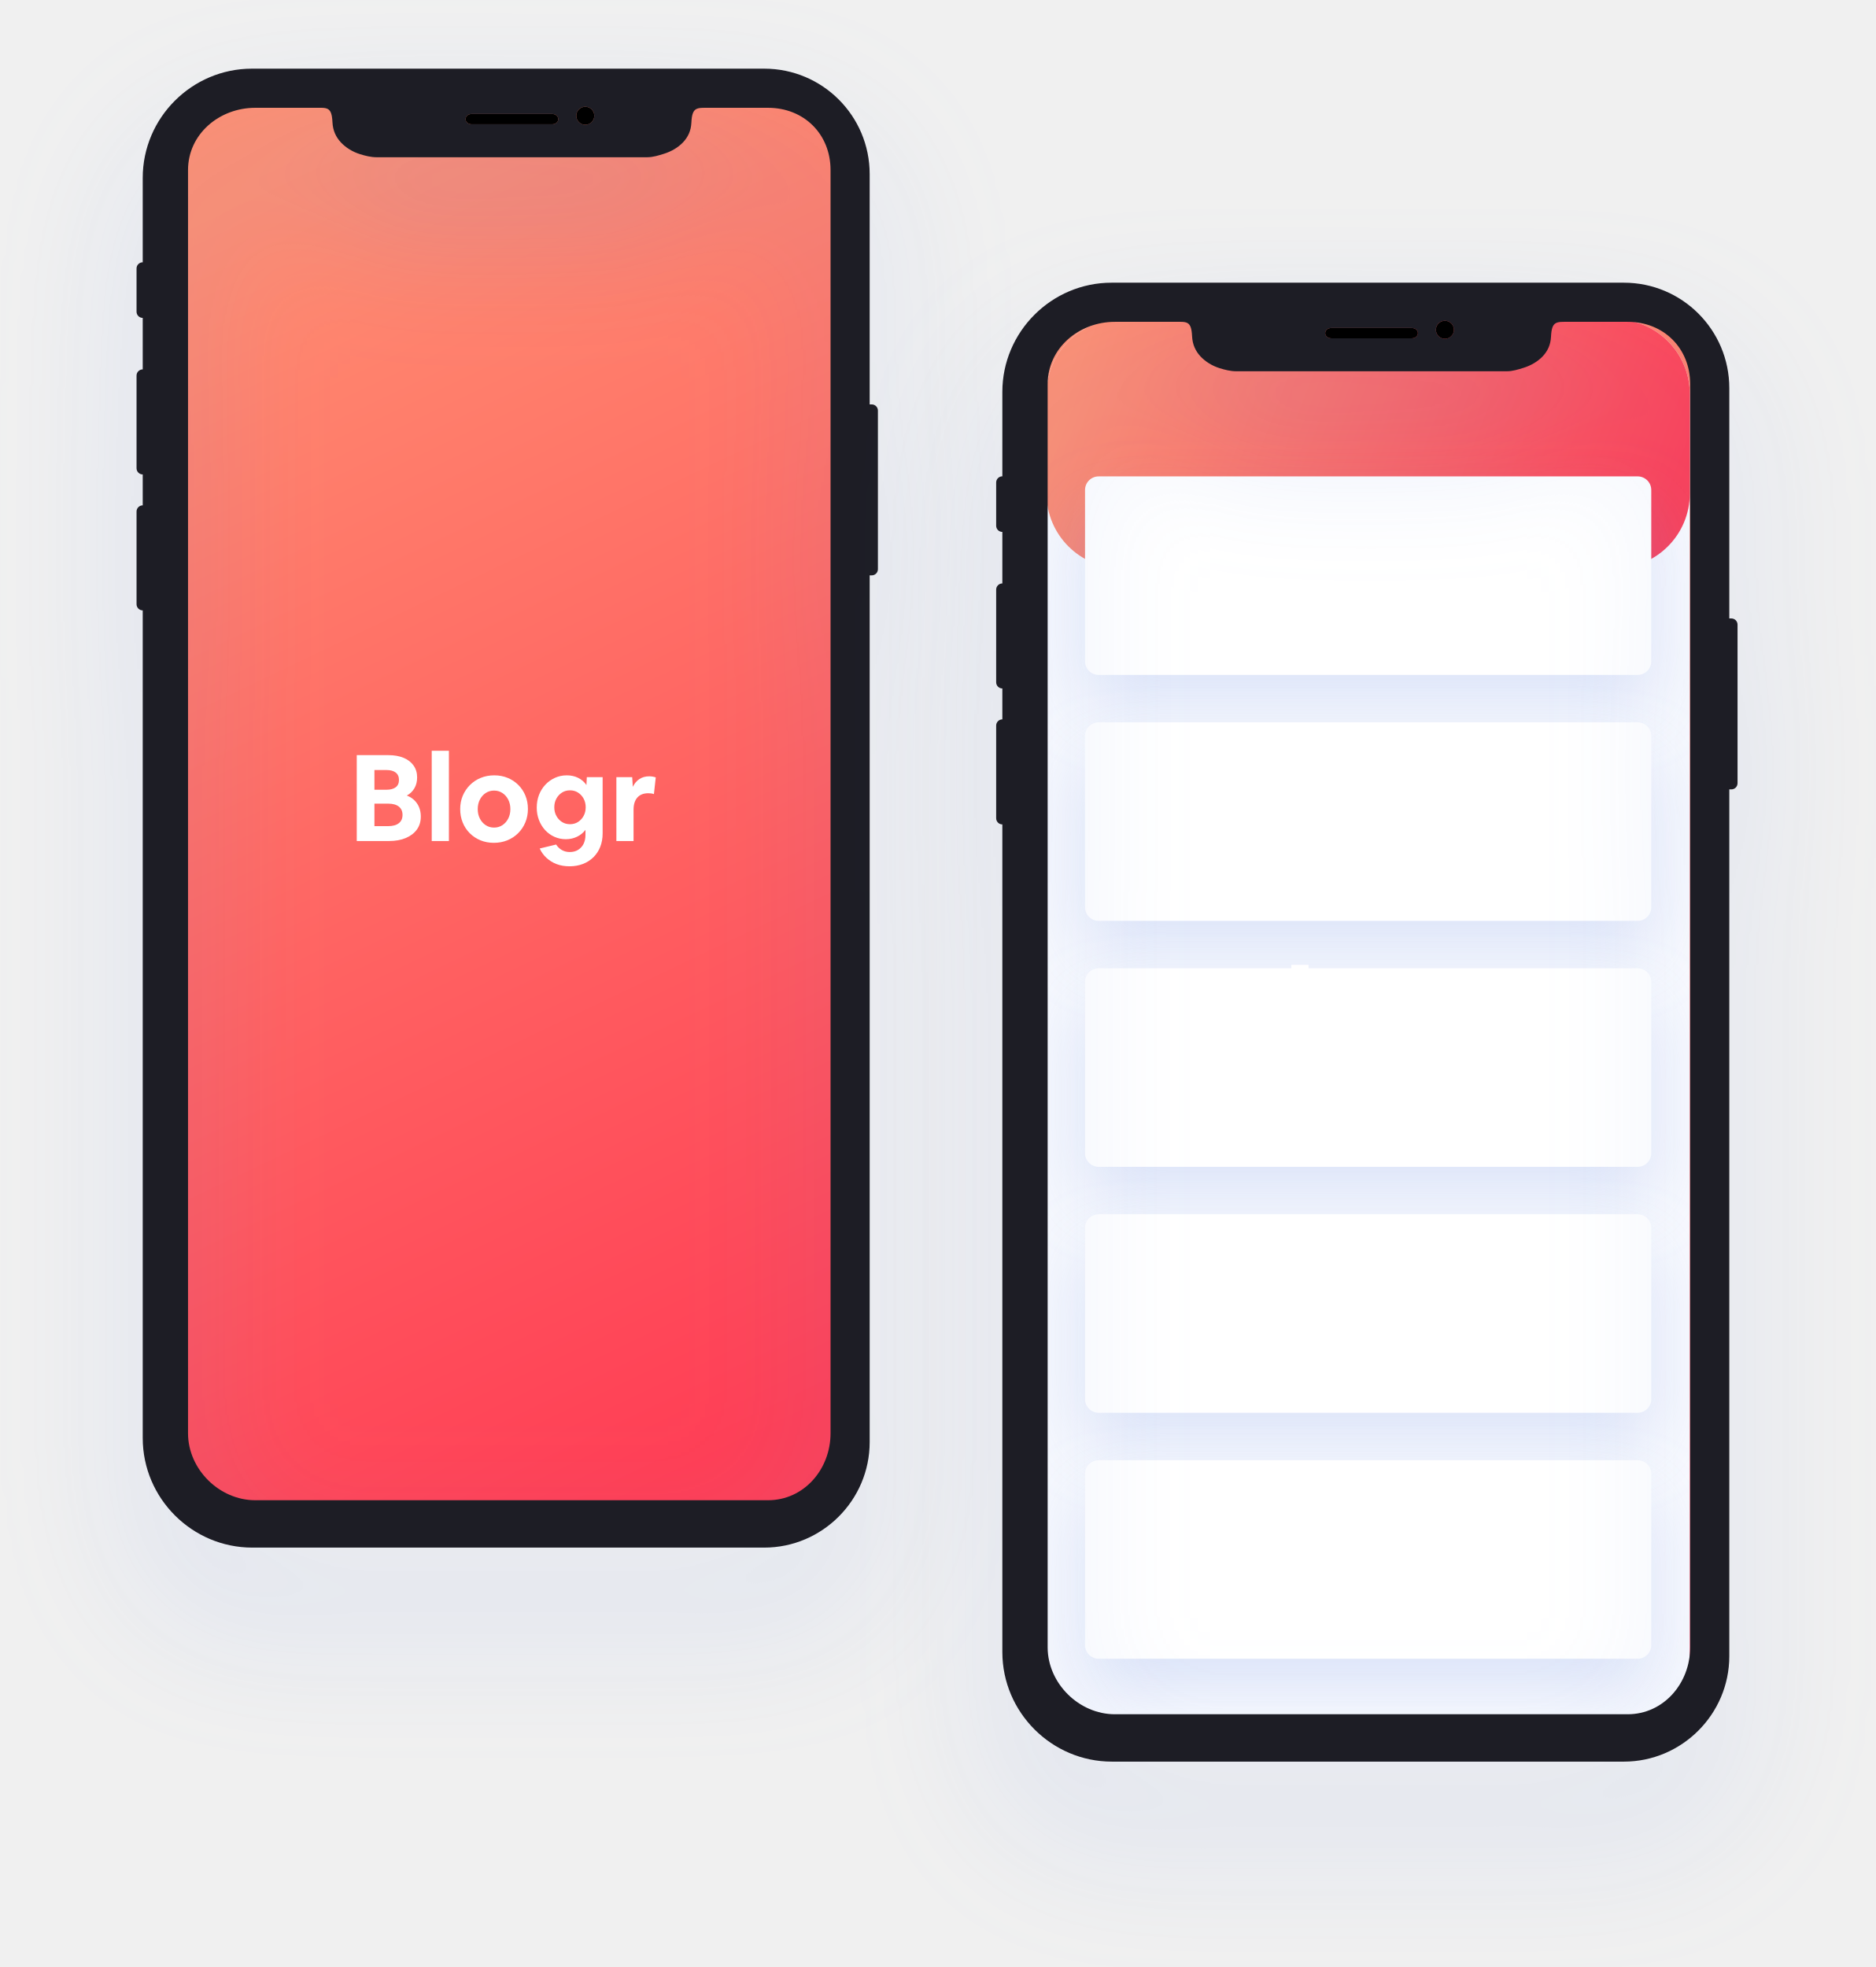
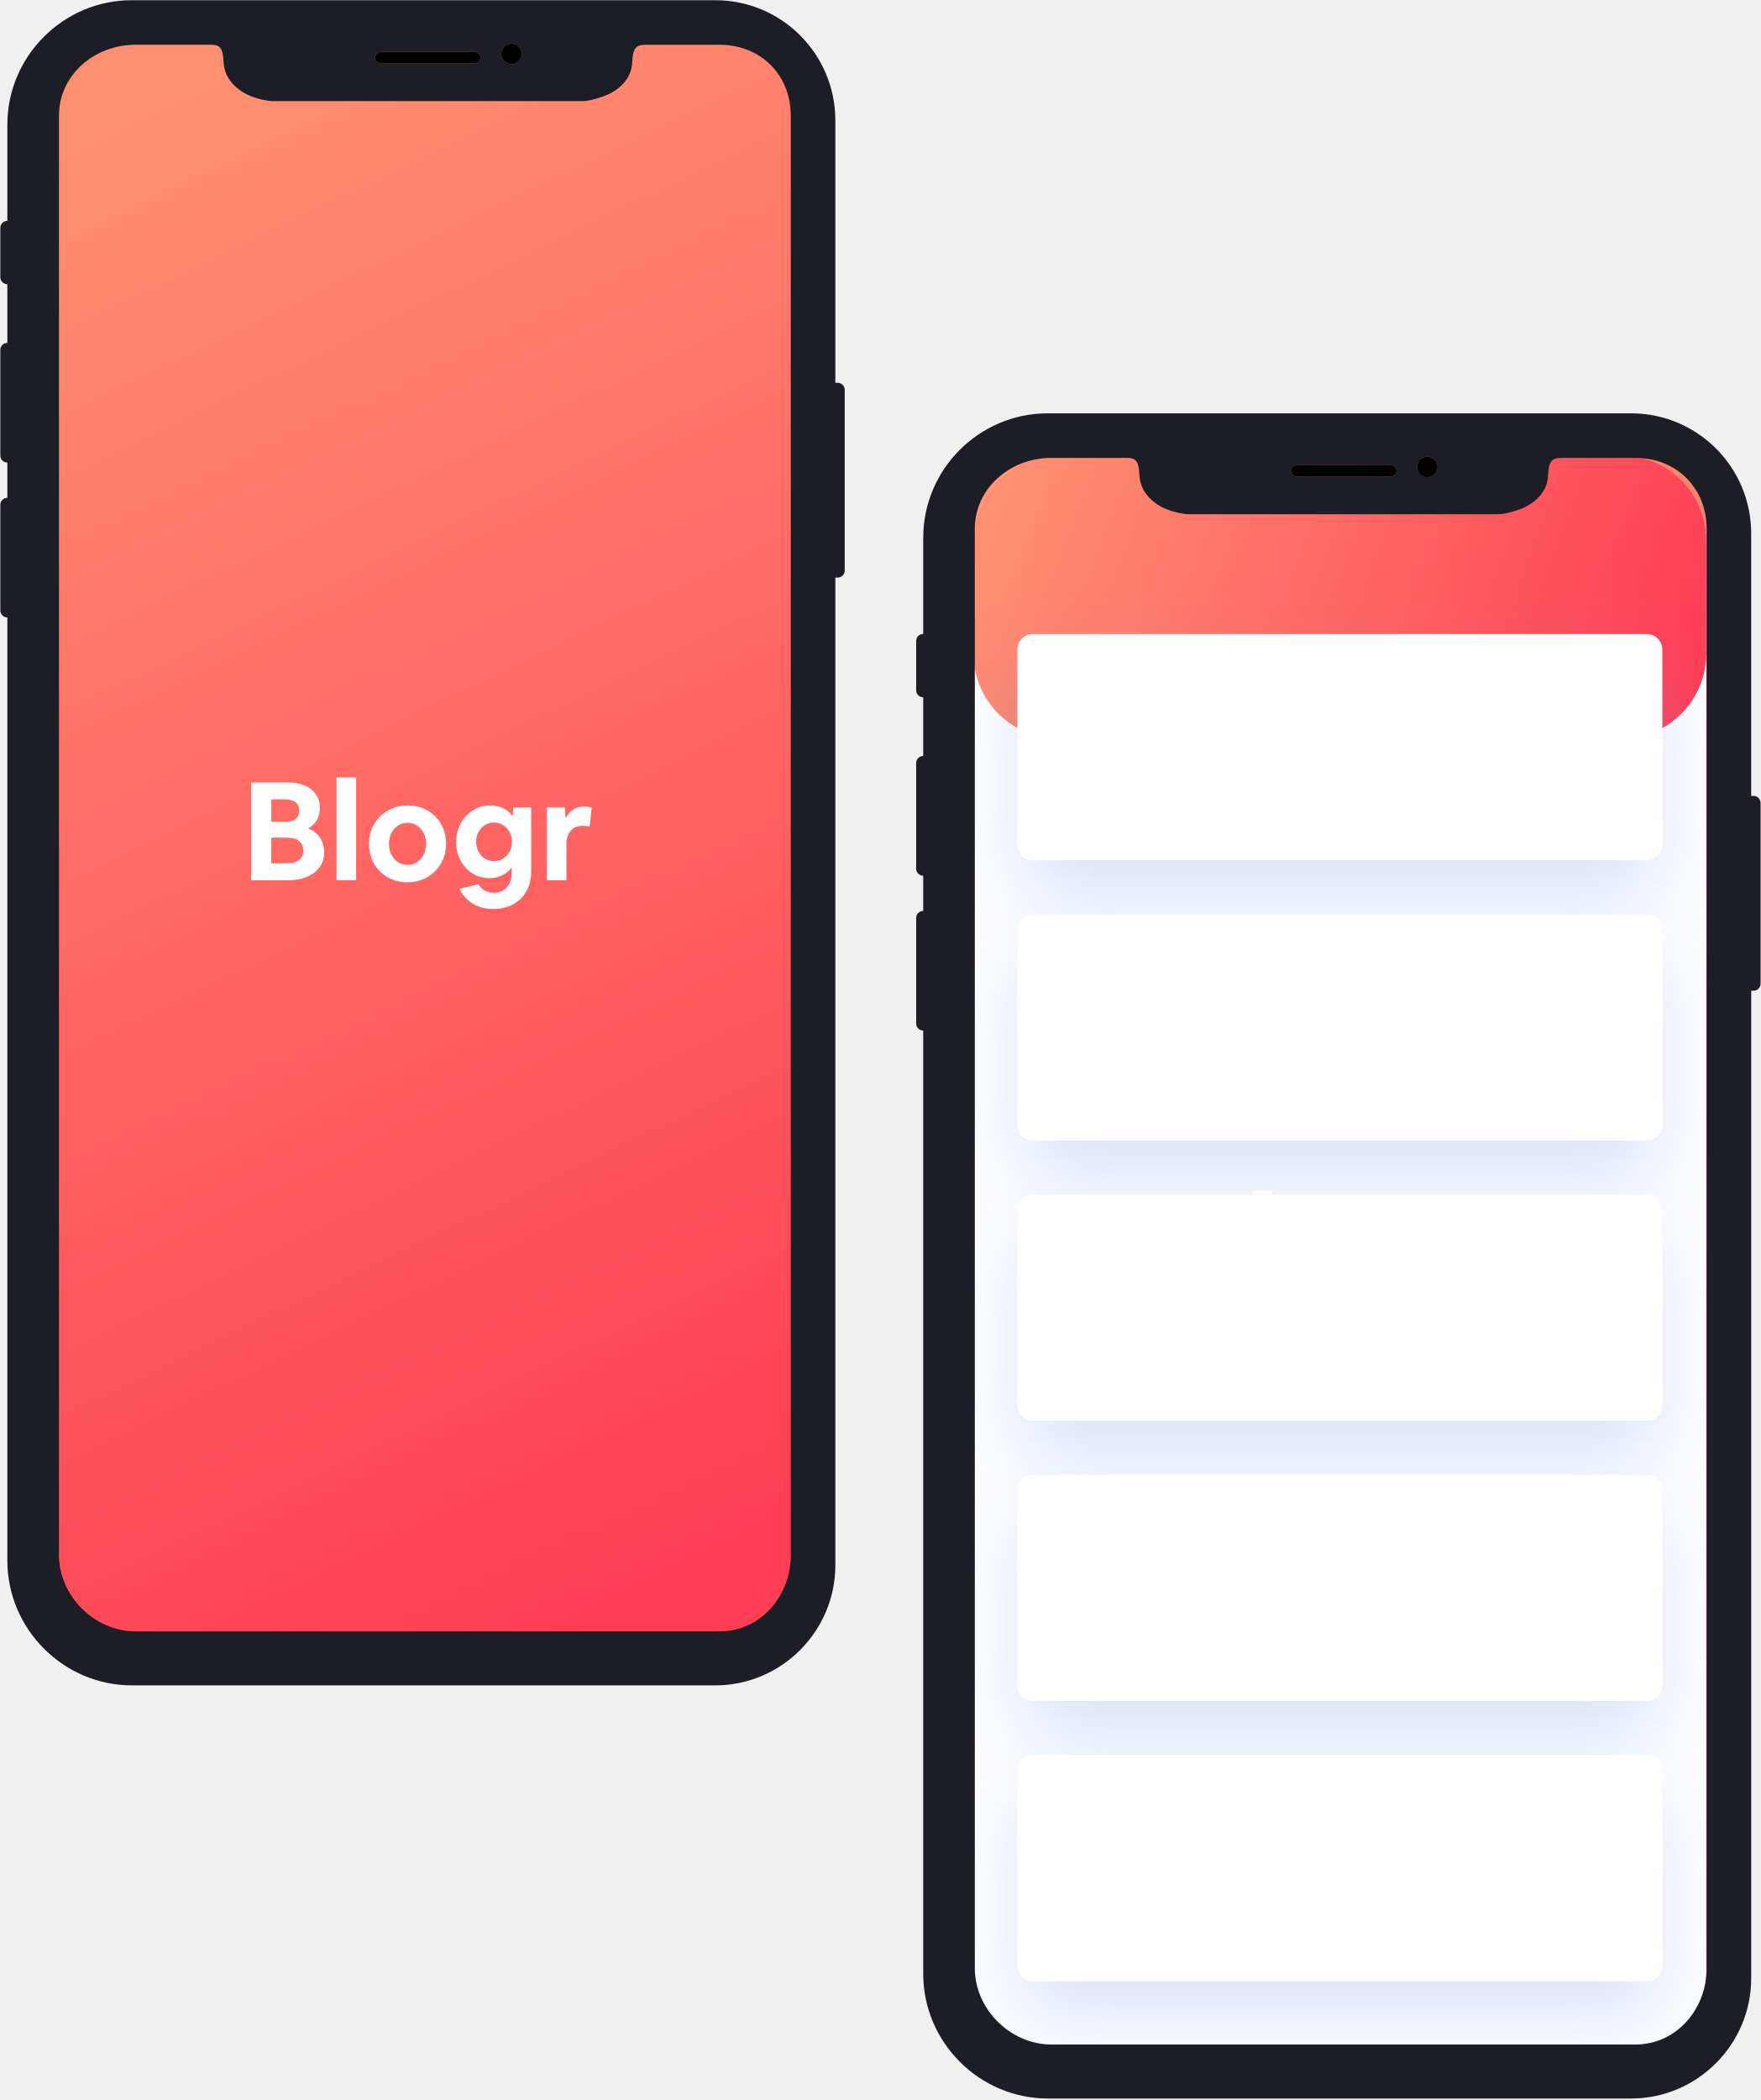
- <svg xmlns="http://www.w3.org/2000/svg" xmlns:xlink="http://www.w3.org/1999/xlink" width="552" height="579">
+ <svg xmlns="http://www.w3.org/2000/svg" xmlns:xlink="http://www.w3.org/1999/xlink" version="1.1" viewBox="0 0 455 542.5">
  <defs>
-     <filter x="-32.1%" y="-11.5%" width="164.2%" height="132.2%" filterUnits="objectBoundingBox" id="b">
+     <filter id="af" x="-.22" y="-.11" width="1.44" height="1.266">
      <feOffset dy="20" in="SourceAlpha" result="shadowOffsetOuter1" />
-       <feGaussianBlur stdDeviation="20" in="shadowOffsetOuter1" result="shadowBlurOuter1" />
-       <feColorMatrix values="0 0 0 0 0.422 0 0 0 0 0.554 0 0 0 0 0.894 0 0 0 0.243 0" in="shadowBlurOuter1" />
+       <feGaussianBlur in="shadowOffsetOuter1" result="shadowBlurOuter1" stdDeviation="20" />
+       <feColorMatrix in="shadowBlurOuter1" values="0 0 0 0 0.422 0 0 0 0 0.554 0 0 0 0 0.894 0 0 0 0.243 0" />
    </filter>
-     <filter x="-21%" y="-42.8%" width="142%" height="219.8%" filterUnits="objectBoundingBox" id="e">
+     <filter id="ad" x="-.144" y="-.411" width="1.288" height="1.992">
      <feOffset dy="10" in="SourceAlpha" result="shadowOffsetOuter1" />
-       <feGaussianBlur stdDeviation="10" in="shadowOffsetOuter1" result="shadowBlurOuter1" />
-       <feColorMatrix values="0 0 0 0 0.422 0 0 0 0 0.554 0 0 0 0 0.894 0 0 0 0.243 0" in="shadowBlurOuter1" />
+       <feGaussianBlur in="shadowOffsetOuter1" result="shadowBlurOuter1" stdDeviation="10" />
+       <feColorMatrix in="shadowBlurOuter1" values="0 0 0 0 0.422 0 0 0 0 0.554 0 0 0 0 0.894 0 0 0 0.243 0" />
    </filter>
-     <filter x="-21%" y="-42.8%" width="142%" height="219.8%" filterUnits="objectBoundingBox" id="g">
+     <filter id="ac" x="-.144" y="-.411" width="1.288" height="1.992">
      <feOffset dy="10" in="SourceAlpha" result="shadowOffsetOuter1" />
-       <feGaussianBlur stdDeviation="10" in="shadowOffsetOuter1" result="shadowBlurOuter1" />
-       <feColorMatrix values="0 0 0 0 0.422 0 0 0 0 0.554 0 0 0 0 0.894 0 0 0 0.243 0" in="shadowBlurOuter1" />
+       <feGaussianBlur in="shadowOffsetOuter1" result="shadowBlurOuter1" stdDeviation="10" />
+       <feColorMatrix in="shadowBlurOuter1" values="0 0 0 0 0.422 0 0 0 0 0.554 0 0 0 0 0.894 0 0 0 0.243 0" />
    </filter>
-     <filter x="-21%" y="-42.8%" width="142%" height="219.8%" filterUnits="objectBoundingBox" id="i">
+     <filter id="ab" x="-.144" y="-.411" width="1.288" height="1.992">
      <feOffset dy="10" in="SourceAlpha" result="shadowOffsetOuter1" />
-       <feGaussianBlur stdDeviation="10" in="shadowOffsetOuter1" result="shadowBlurOuter1" />
-       <feColorMatrix values="0 0 0 0 0.422 0 0 0 0 0.554 0 0 0 0 0.894 0 0 0 0.243 0" in="shadowBlurOuter1" />
+       <feGaussianBlur in="shadowOffsetOuter1" result="shadowBlurOuter1" stdDeviation="10" />
+       <feColorMatrix in="shadowBlurOuter1" values="0 0 0 0 0.422 0 0 0 0 0.554 0 0 0 0 0.894 0 0 0 0.243 0" />
    </filter>
-     <filter x="-21%" y="-42.8%" width="142%" height="219.8%" filterUnits="objectBoundingBox" id="k">
+     <filter id="aa" x="-.144" y="-.411" width="1.288" height="1.992">
      <feOffset dy="10" in="SourceAlpha" result="shadowOffsetOuter1" />
-       <feGaussianBlur stdDeviation="10" in="shadowOffsetOuter1" result="shadowBlurOuter1" />
-       <feColorMatrix values="0 0 0 0 0.422 0 0 0 0 0.554 0 0 0 0 0.894 0 0 0 0.243 0" in="shadowBlurOuter1" />
+       <feGaussianBlur in="shadowOffsetOuter1" result="shadowBlurOuter1" stdDeviation="10" />
+       <feColorMatrix in="shadowBlurOuter1" values="0 0 0 0 0.422 0 0 0 0 0.554 0 0 0 0 0.894 0 0 0 0.243 0" />
    </filter>
-     <filter x="-21%" y="-42.8%" width="142%" height="219.8%" filterUnits="objectBoundingBox" id="m">
+     <filter id="z" x="-.144" y="-.411" width="1.288" height="1.992">
      <feOffset dy="10" in="SourceAlpha" result="shadowOffsetOuter1" />
-       <feGaussianBlur stdDeviation="10" in="shadowOffsetOuter1" result="shadowBlurOuter1" />
-       <feColorMatrix values="0 0 0 0 0.422 0 0 0 0 0.554 0 0 0 0 0.894 0 0 0 0.243 0" in="shadowBlurOuter1" />
+       <feGaussianBlur in="shadowOffsetOuter1" result="shadowBlurOuter1" stdDeviation="10" />
+       <feColorMatrix in="shadowBlurOuter1" values="0 0 0 0 0.422 0 0 0 0 0.554 0 0 0 0 0.894 0 0 0 0.243 0" />
    </filter>
-     <filter x="-32.1%" y="-11.5%" width="164.2%" height="132.2%" filterUnits="objectBoundingBox" id="o">
+     <filter id="y" x="-.22" y="-.11" width="1.44" height="1.266">
      <feOffset dy="20" in="SourceAlpha" result="shadowOffsetOuter1" />
-       <feGaussianBlur stdDeviation="20" in="shadowOffsetOuter1" result="shadowBlurOuter1" />
-       <feColorMatrix values="0 0 0 0 0.422 0 0 0 0 0.554 0 0 0 0 0.894 0 0 0 0.243 0" in="shadowBlurOuter1" />
+       <feGaussianBlur in="shadowOffsetOuter1" result="shadowBlurOuter1" stdDeviation="20" />
+       <feColorMatrix in="shadowBlurOuter1" values="0 0 0 0 0.422 0 0 0 0 0.554 0 0 0 0 0.894 0 0 0 0.243 0" />
    </filter>
-     <rect id="f" x="0" y="0" width="166.649" height="58.441" rx="4" />
-     <rect id="h" x="0" y="72.397" width="166.649" height="58.441" rx="4" />
-     <rect id="j" x="0" y="144.794" width="166.649" height="58.441" rx="4" />
-     <rect id="l" x="0" y="217.192" width="166.649" height="58.441" rx="4" />
-     <rect id="n" x="0" y="289.589" width="166.649" height="58.441" rx="4" />
-     <linearGradient x1="38.371%" y1="0%" x2="61.629%" y2="100%" id="a">
-       <stop stop-color="#FF8F71" offset="0%" />
-       <stop stop-color="#FF3E55" offset="100%" />
+     <rect id="w" width="166.65" height="58.441" rx="4" />
+     <rect id="v" y="72.397" width="166.65" height="58.441" rx="4" />
+     <rect id="u" y="144.79" width="166.65" height="58.441" rx="4" />
+     <rect id="t" y="217.19" width="166.65" height="58.441" rx="4" />
+     <rect id="r" y="289.59" width="166.65" height="58.441" rx="4" />
+     <linearGradient id="ag" x1=".384" x2=".616" y2="1">
+       <stop stop-color="#FF8F71" offset="0" />
+       <stop stop-color="#FF3E55" offset="1" />
    </linearGradient>
-     <linearGradient x1="0%" y1="42.512%" x2="100%" y2="57.488%" id="d">
-       <stop stop-color="#FF8F71" offset="0%" />
-       <stop stop-color="#FF3E55" offset="100%" />
+     <linearGradient id="ae" x1="9.331" x2="127.11" y1="67.754" y2="85.393" gradientTransform="scale(1.6075 .62208)" gradientUnits="userSpaceOnUse">
+       <stop stop-color="#FF8F71" offset="0" />
+       <stop stop-color="#FF3E55" offset="1" />
    </linearGradient>
-     <path d="M204.442 401.894c0 10.587-7.815 19.708-18.398 19.708H35.126c-10.584 0-19.786-9.121-19.786-19.708V30.059c0-10.587 9.202-18.327 19.786-18.327h17.447c3.689 0 5.051-.422 5.275 4.255.116 2.43 1.007 4.318 2.435 5.881 1.426 1.534 3.39 2.794 5.646 3.501 1.531.48 3.236.914 4.861.914h79.751c1.626 0 3.33-.534 4.861-1.013 2.258-.707 4.22-1.887 5.647-3.392 1.428-1.535 2.319-3.344 2.434-5.773.223-4.676 1.587-4.373 5.276-4.373h17.285c10.583 0 18.398 7.74 18.398 18.327v371.835zM98.847 13.55h23.637c1.004 0 1.819.622 1.819 1.515 0 .893-.815 1.516-1.819 1.516H98.847c-1.005 0-1.818-.623-1.818-1.516s.813-1.515 1.818-1.515zm36.063.522a2.653 2.653 0 11-5.306 0 2.653 2.653 0 015.306 0zm81.048 84.968V31.254c0-17.144-13.893-31.042-31.032-31.042H34.148c-17.677 0-32.142 14.47-32.142 32.155v24.839a1.819 1.819 0 00-1.819 1.818v12.733a1.82 1.82 0 001.819 1.82v15.157a1.82 1.82 0 00-1.819 1.82v27.284a1.82 1.82 0 001.819 1.818v9.095a1.82 1.82 0 00-1.819 1.818v27.285a1.82 1.82 0 001.819 1.82V403.29c0 17.74 14.509 32.257 32.243 32.257h150.677c17.067 0 31.032-13.97 31.032-31.043v-255.14h.605a1.819 1.819 0 001.82-1.819v-46.685c0-1.005-.814-1.82-1.82-1.82h-.605z" id="c" />
-     <path d="M204.442 401.894c0 10.587-7.815 19.708-18.398 19.708H35.126c-10.584 0-19.786-9.121-19.786-19.708V30.059c0-10.587 9.202-18.327 19.786-18.327h17.447c3.689 0 5.051-.422 5.275 4.255.116 2.43 1.007 4.318 2.435 5.881 1.426 1.534 3.39 2.794 5.646 3.501 1.531.48 3.236.914 4.861.914h79.751c1.626 0 3.33-.534 4.861-1.013 2.258-.707 4.22-1.887 5.647-3.392 1.428-1.535 2.319-3.344 2.434-5.773.223-4.676 1.587-4.373 5.276-4.373h17.285c10.583 0 18.398 7.74 18.398 18.327v371.835zM98.847 13.55h23.637c1.004 0 1.819.622 1.819 1.515 0 .893-.815 1.516-1.819 1.516H98.847c-1.005 0-1.818-.623-1.818-1.516s.813-1.515 1.818-1.515zm36.063.522a2.653 2.653 0 11-5.306 0 2.653 2.653 0 015.306 0zm81.048 84.968V31.254c0-17.144-13.893-31.042-31.032-31.042H34.148c-17.677 0-32.142 14.47-32.142 32.155v24.839a1.819 1.819 0 00-1.819 1.818v12.733a1.82 1.82 0 001.819 1.82v15.157a1.82 1.82 0 00-1.819 1.82v27.284a1.82 1.82 0 001.819 1.818v9.095a1.82 1.82 0 00-1.819 1.818v27.285a1.82 1.82 0 001.819 1.82V403.29c0 17.74 14.509 32.257 32.243 32.257h150.677c17.067 0 31.032-13.97 31.032-31.043v-255.14h.605a1.819 1.819 0 001.82-1.819v-46.685c0-1.005-.814-1.82-1.82-1.82h-.605z" id="p" />
+     <path id="x" d="m204.44 401.89c0 10.587-7.815 19.708-18.398 19.708h-150.92c-10.584 0-19.786-9.121-19.786-19.708v-371.84c0-10.587 9.202-18.327 19.786-18.327h17.447c3.689 0 5.051-0.422 5.275 4.255 0.116 2.43 1.007 4.318 2.435 5.881 1.426 1.534 3.39 2.794 5.646 3.501 1.531 0.48 3.236 0.914 4.861 0.914h79.751c1.626 0 3.33-0.534 4.861-1.013 2.258-0.707 4.22-1.887 5.647-3.392 1.428-1.535 2.319-3.344 2.434-5.773 0.223-4.676 1.587-4.373 5.276-4.373h17.285c10.583 0 18.398 7.74 18.398 18.327zm-105.6-388.34h23.637c1.004 0 1.819 0.622 1.819 1.515s-0.815 1.516-1.819 1.516h-23.637c-1.005 0-1.818-0.623-1.818-1.516s0.813-1.515 1.818-1.515zm36.063 0.522a2.653 2.653 0 1 1-5.306 0 2.653 2.653 0 0 1 5.306 0zm81.048 84.968v-67.786c0-17.144-13.893-31.042-31.032-31.042h-150.78c-17.677 0-32.142 14.47-32.142 32.155v24.839a1.819 1.819 0 0 0-1.819 1.818v12.733a1.82 1.82 0 0 0 1.819 1.82v15.157a1.82 1.82 0 0 0-1.819 1.82v27.284a1.82 1.82 0 0 0 1.819 1.818v9.095a1.82 1.82 0 0 0-1.819 1.818v27.285a1.82 1.82 0 0 0 1.819 1.82v243.62c0 17.74 14.509 32.257 32.243 32.257h150.68c17.067 0 31.032-13.97 31.032-31.043v-255.14h0.605a1.819 1.819 0 0 0 1.82-1.819v-46.685c0-1.005-0.814-1.82-1.82-1.82z" />
+     <path id="q" d="m204.44 401.89c0 10.587-7.815 19.708-18.398 19.708h-150.92c-10.584 0-19.786-9.121-19.786-19.708v-371.84c0-10.587 9.202-18.327 19.786-18.327h17.447c3.689 0 5.051-0.422 5.275 4.255 0.116 2.43 1.007 4.318 2.435 5.881 1.426 1.534 3.39 2.794 5.646 3.501 1.531 0.48 3.236 0.914 4.861 0.914h79.751c1.626 0 3.33-0.534 4.861-1.013 2.258-0.707 4.22-1.887 5.647-3.392 1.428-1.535 2.319-3.344 2.434-5.773 0.223-4.676 1.587-4.373 5.276-4.373h17.285c10.583 0 18.398 7.74 18.398 18.327zm-105.6-388.34h23.637c1.004 0 1.819 0.622 1.819 1.515s-0.815 1.516-1.819 1.516h-23.637c-1.005 0-1.818-0.623-1.818-1.516s0.813-1.515 1.818-1.515zm36.063 0.522a2.653 2.653 0 1 1-5.306 0 2.653 2.653 0 0 1 5.306 0zm81.048 84.968v-67.786c0-17.144-13.893-31.042-31.032-31.042h-150.78c-17.677 0-32.142 14.47-32.142 32.155v24.839a1.819 1.819 0 0 0-1.819 1.818v12.733a1.82 1.82 0 0 0 1.819 1.82v15.157a1.82 1.82 0 0 0-1.819 1.82v27.284a1.82 1.82 0 0 0 1.819 1.818v9.095a1.82 1.82 0 0 0-1.819 1.818v27.285a1.82 1.82 0 0 0 1.819 1.82v243.62c0 17.74 14.509 32.257 32.243 32.257h150.68c17.067 0 31.032-13.97 31.032-31.043v-255.14h0.605a1.819 1.819 0 0 0 1.82-1.819v-46.685c0-1.005-0.814-1.82-1.82-1.82z" />
+     <linearGradient id="s" x1="124.24" x2="192.56" y1="3.472" y2="297.23" gradientTransform="scale(.69446 1.44)" gradientUnits="userSpaceOnUse" xlink:href="#ag" />
  </defs>
-   <g fill="none" fill-rule="evenodd">
-     <g transform="translate(40 20)">
-       <rect fill="url(#a)" x="8" y="5" width="204" height="423" rx="22" />
-       <path d="M65 227.56v-25.278h9.316c1.734 0 3.232.267 4.496.8 1.264.535 2.239 1.294 2.925 2.28.686.984 1.03 2.141 1.03 3.47 0 1.21-.266 2.273-.795 3.187a5.63 5.63 0 01-2.24 2.154c1.3.498 2.312 1.287 3.034 2.367s1.083 2.356 1.083 3.828c0 1.471-.385 2.74-1.155 3.809-.77 1.068-1.854 1.899-3.25 2.492s-3.045.89-4.947.89H65zm5.2-20.9v5.804h3.539c1.18 0 2.088-.243 2.726-.73.638-.487.957-1.205.957-2.154 0-.95-.32-1.673-.957-2.172-.638-.498-1.547-.747-2.726-.747h-3.54zm0 16.52h4.044c1.348 0 2.39-.285 3.124-.854.734-.57 1.101-1.389 1.101-2.457 0-1.068-.367-1.887-1.101-2.456-.735-.57-1.776-.855-3.124-.855H70.2v6.622zm16.863 4.38V201h5.056v26.56h-5.056zm18.272.533c-1.42 0-2.732-.249-3.936-.747a9.577 9.577 0 01-3.142-2.083 9.438 9.438 0 01-2.076-3.151c-.494-1.21-.74-2.528-.74-3.952s.252-2.735.758-3.934a9.78 9.78 0 012.112-3.15 9.594 9.594 0 013.178-2.101c1.216-.499 2.546-.748 3.99-.748 1.42 0 2.733.25 3.936.748a9.577 9.577 0 013.142 2.083 9.482 9.482 0 012.076 3.133c.494 1.198.74 2.51.74 3.934 0 1.424-.252 2.741-.758 3.951a9.73 9.73 0 01-2.112 3.169 9.594 9.594 0 01-3.178 2.1c-1.216.499-2.546.748-3.99.748zm.072-4.486c.915 0 1.733-.237 2.456-.712.722-.474 1.293-1.121 1.715-1.94.421-.819.632-1.75.632-2.795 0-1.044-.211-1.976-.632-2.795-.422-.818-.993-1.465-1.715-1.94-.723-.475-1.541-.712-2.456-.712s-1.733.237-2.455.712c-.723.475-1.294 1.122-1.716 1.94-.42.82-.632 1.75-.632 2.795s.211 1.976.632 2.795c.422.819.993 1.466 1.716 1.94.722.475 1.54.712 2.455.712zm21.124 3.418a8.081 8.081 0 01-3.376-.712 8.295 8.295 0 01-2.726-1.976 9.246 9.246 0 01-1.806-2.955c-.433-1.127-.65-2.344-.65-3.649 0-1.353.223-2.605.668-3.756a9.131 9.131 0 011.878-3.008 8.894 8.894 0 012.817-2.012c1.07-.486 2.232-.73 3.484-.73 1.228 0 2.335.244 3.322.73a6.447 6.447 0 012.456 2.118l.108-2.314h4.658v16.555c0 1.448-.234 2.765-.704 3.952a8.774 8.774 0 01-2.004 3.062 8.961 8.961 0 01-3.087 1.976c-1.192.463-2.51.694-3.954.694-1.42 0-2.697-.22-3.828-.659a9.174 9.174 0 01-2.961-1.833 8.656 8.656 0 01-1.986-2.742l4.839-1.174a4.737 4.737 0 001.679 1.62c.686.391 1.462.587 2.329.587.939 0 1.751-.208 2.437-.623a4.283 4.283 0 001.607-1.745c.385-.747.578-1.62.578-2.616v-1.531a6.795 6.795 0 01-2.474 2.011c-.999.487-2.1.73-3.304.73zm1.228-4.415c.89 0 1.68-.22 2.365-.658a4.816 4.816 0 001.643-1.78c.41-.748.614-1.596.614-2.546 0-.95-.204-1.798-.614-2.545a4.816 4.816 0 00-1.643-1.78c-.686-.44-1.474-.66-2.365-.66-.89 0-1.679.22-2.365.66a4.816 4.816 0 00-1.643 1.78c-.41.747-.614 1.596-.614 2.545 0 .95.205 1.798.614 2.546.41.747.957 1.34 1.643 1.78.686.439 1.474.658 2.365.658zm13.65 4.95V208.76h4.658l.18 2.848c.482-.996 1.132-1.762 1.95-2.296.819-.534 1.782-.801 2.89-.801.336 0 .673.03 1.01.089.337.06.638.137.903.231l-.542 4.914a3.86 3.86 0 00-.812-.196 6.647 6.647 0 00-.849-.054c-1.396 0-2.467.422-3.213 1.264-.747.843-1.12 2.035-1.12 3.578v9.221h-5.055z" fill="#FFF" fill-rule="nonzero" />
-       <use fill="#000" filter="url(#b)" xlink:href="#c" />
-       <use fill="#1D1D25" xlink:href="#c" />
-       <path d="M122.484 13.55H98.847c-1.005 0-1.819.624-1.819 1.517 0 .892.814 1.515 1.82 1.515h23.636c1.005 0 1.82-.623 1.82-1.515 0-.893-.815-1.517-1.82-1.517M132.258 11.42a2.653 2.653 0 10.002 5.306 2.653 2.653 0 00-.002-5.306" fill="#000" />
+   <g transform="translate(7.813 27.788)" fill="none" fill-rule="evenodd">
+     <g transform="translate(-7.91,-27.947)">
+       <rect x="8" y="5" width="204" height="423" rx="22" fill="url(#s)" />
+       <path d="m65 227.56v-25.278h9.316c1.734 0 3.232 0.267 4.496 0.8 1.264 0.535 2.239 1.294 2.925 2.28 0.686 0.984 1.03 2.141 1.03 3.47 0 1.21-0.266 2.273-0.795 3.187a5.63 5.63 0 0 1-2.24 2.154c1.3 0.498 2.312 1.287 3.034 2.367s1.083 2.356 1.083 3.828c0 1.471-0.385 2.74-1.155 3.809-0.77 1.068-1.854 1.899-3.25 2.492s-3.045 0.89-4.947 0.89h-9.497zm5.2-20.9v5.804h3.539c1.18 0 2.088-0.243 2.726-0.73s0.957-1.205 0.957-2.154c0-0.95-0.32-1.673-0.957-2.172-0.638-0.498-1.547-0.747-2.726-0.747h-3.54zm0 16.52h4.044c1.348 0 2.39-0.285 3.124-0.854 0.734-0.57 1.101-1.389 1.101-2.457s-0.367-1.887-1.101-2.456c-0.735-0.57-1.776-0.855-3.124-0.855h-4.044zm16.863 4.38v-26.56h5.056v26.56zm18.272 0.533c-1.42 0-2.732-0.249-3.936-0.747a9.577 9.577 0 0 1-3.142-2.083 9.438 9.438 0 0 1-2.076-3.151c-0.494-1.21-0.74-2.528-0.74-3.952s0.252-2.735 0.758-3.934a9.78 9.78 0 0 1 2.112-3.15 9.594 9.594 0 0 1 3.178-2.101c1.216-0.499 2.546-0.748 3.99-0.748 1.42 0 2.733 0.25 3.936 0.748a9.577 9.577 0 0 1 3.142 2.083 9.482 9.482 0 0 1 2.076 3.133c0.494 1.198 0.74 2.51 0.74 3.934s-0.252 2.741-0.758 3.951a9.73 9.73 0 0 1-2.112 3.169 9.594 9.594 0 0 1-3.178 2.1c-1.216 0.499-2.546 0.748-3.99 0.748zm0.072-4.486c0.915 0 1.733-0.237 2.456-0.712 0.722-0.474 1.293-1.121 1.715-1.94 0.421-0.819 0.632-1.75 0.632-2.795 0-1.044-0.211-1.976-0.632-2.795-0.422-0.818-0.993-1.465-1.715-1.94-0.723-0.475-1.541-0.712-2.456-0.712s-1.733 0.237-2.455 0.712c-0.723 0.475-1.294 1.122-1.716 1.94-0.42 0.82-0.632 1.75-0.632 2.795s0.211 1.976 0.632 2.795c0.422 0.819 0.993 1.466 1.716 1.94 0.722 0.475 1.54 0.712 2.455 0.712zm21.124 3.418a8.081 8.081 0 0 1-3.376-0.712 8.295 8.295 0 0 1-2.726-1.976 9.246 9.246 0 0 1-1.806-2.955c-0.433-1.127-0.65-2.344-0.65-3.649 0-1.353 0.223-2.605 0.668-3.756a9.131 9.131 0 0 1 1.878-3.008 8.894 8.894 0 0 1 2.817-2.012c1.07-0.486 2.232-0.73 3.484-0.73 1.228 0 2.335 0.244 3.322 0.73a6.447 6.447 0 0 1 2.456 2.118l0.108-2.314h4.658v16.555c0 1.448-0.234 2.765-0.704 3.952a8.774 8.774 0 0 1-2.004 3.062 8.961 8.961 0 0 1-3.087 1.976c-1.192 0.463-2.51 0.694-3.954 0.694-1.42 0-2.697-0.22-3.828-0.659a9.174 9.174 0 0 1-2.961-1.833 8.656 8.656 0 0 1-1.986-2.742l4.839-1.174a4.737 4.737 0 0 0 1.679 1.62c0.686 0.391 1.462 0.587 2.329 0.587 0.939 0 1.751-0.208 2.437-0.623a4.283 4.283 0 0 0 1.607-1.745c0.385-0.747 0.578-1.62 0.578-2.616v-1.531a6.795 6.795 0 0 1-2.474 2.011c-0.999 0.487-2.1 0.73-3.304 0.73zm1.228-4.415c0.89 0 1.68-0.22 2.365-0.658a4.816 4.816 0 0 0 1.643-1.78c0.41-0.748 0.614-1.596 0.614-2.546s-0.204-1.798-0.614-2.545a4.816 4.816 0 0 0-1.643-1.78c-0.686-0.44-1.474-0.66-2.365-0.66-0.89 0-1.679 0.22-2.365 0.66a4.816 4.816 0 0 0-1.643 1.78c-0.41 0.747-0.614 1.596-0.614 2.545 0 0.95 0.205 1.798 0.614 2.546 0.41 0.747 0.957 1.34 1.643 1.78 0.686 0.439 1.474 0.658 2.365 0.658zm13.65 4.95v-18.8h4.658l0.18 2.848c0.482-0.996 1.132-1.762 1.95-2.296 0.819-0.534 1.782-0.801 2.89-0.801 0.336 0 0.673 0.03 1.01 0.089 0.337 0.06 0.638 0.137 0.903 0.231l-0.542 4.914a3.86 3.86 0 0 0-0.812-0.196 6.647 6.647 0 0 0-0.849-0.054c-1.396 0-2.467 0.422-3.213 1.264-0.747 0.843-1.12 2.035-1.12 3.578v9.221h-5.055z" fill="#fff" fill-rule="nonzero" />
+       <use width="100%" height="100%" fill="#1d1d25" xlink:href="#x" />
+       <path d="m122.48 13.55h-23.637c-1.005 0-1.819 0.624-1.819 1.517 0 0.892 0.814 1.515 1.82 1.515h23.636c1.005 0 1.82-0.623 1.82-1.515 0-0.893-0.815-1.517-1.82-1.517m9.774-2.13a2.653 2.653 0 1 0 2e-3 5.306 2.653 2.653 0 0 0-2e-3 -5.306" fill="#000" />
    </g>
-     <g transform="translate(293 83)">
-       <rect fill="url(#a)" x="8" y="5" width="204" height="423" rx="22" />
-       <rect fill="#FFF" x="15" y="11" width="189.335" height="414.321" rx="22" />
-       <rect fill="url(#d)" x="15" y="11" width="189.335" height="73.269" rx="22" />
-       <g transform="translate(26.343 57.23)">
-         <use fill="#000" filter="url(#e)" xlink:href="#f" />
-         <use fill="#FFF" xlink:href="#f" />
+     <g transform="translate(228.75 78.779)">
+       <rect x="8" y="5" width="204" height="423" rx="22" fill="url(#s)" />
+       <rect x="15" y="11" width="189.34" height="414.32" rx="22" fill="#fff" />
+       <rect x="15" y="11" width="189.34" height="73.269" rx="22" fill="url(#ae)" />
+       <g transform="translate(26.343,57.23)">
+         <use width="100%" height="100%" fill="#000000" filter="url(#ad)" xlink:href="#w" />
+         <use width="100%" height="100%" fill="#ffffff" xlink:href="#w" />
      </g>
-       <g transform="translate(26.343 57.23)">
-         <use fill="#000" filter="url(#g)" xlink:href="#h" />
-         <use fill="#FFF" xlink:href="#h" />
+       <g transform="translate(26.343,57.23)">
+         <use width="100%" height="100%" fill="#000000" filter="url(#ac)" xlink:href="#v" />
+         <use width="100%" height="100%" fill="#ffffff" xlink:href="#v" />
      </g>
-       <g transform="translate(26.343 57.23)">
-         <use fill="#000" filter="url(#i)" xlink:href="#j" />
-         <use fill="#FFF" xlink:href="#j" />
+       <g transform="translate(26.343,57.23)">
+         <use width="100%" height="100%" fill="#000000" filter="url(#ab)" xlink:href="#u" />
+         <use width="100%" height="100%" fill="#ffffff" xlink:href="#u" />
      </g>
-       <g transform="translate(26.343 57.23)">
-         <use fill="#000" filter="url(#k)" xlink:href="#l" />
-         <use fill="#FFF" xlink:href="#l" />
+       <g transform="translate(26.343,57.23)">
+         <use width="100%" height="100%" fill="#000000" filter="url(#aa)" xlink:href="#t" />
+         <use width="100%" height="100%" fill="#ffffff" xlink:href="#t" />
      </g>
-       <g transform="translate(26.343 57.23)">
-         <use fill="#000" filter="url(#m)" xlink:href="#n" />
-         <use fill="#FFF" xlink:href="#n" />
+       <g transform="translate(26.343,57.23)">
+         <use width="100%" height="100%" fill="#000000" filter="url(#z)" xlink:href="#r" />
+         <use width="100%" height="100%" fill="#ffffff" xlink:href="#r" />
      </g>
-       <path d="M65 227.56v-25.278h9.316c1.734 0 3.232.267 4.496.8 1.264.535 2.239 1.294 2.925 2.28.686.984 1.03 2.141 1.03 3.47 0 1.21-.266 2.273-.795 3.187a5.63 5.63 0 01-2.24 2.154c1.3.498 2.312 1.287 3.034 2.367s1.083 2.356 1.083 3.828c0 1.471-.385 2.74-1.155 3.809-.77 1.068-1.854 1.899-3.25 2.492s-3.045.89-4.947.89H65zm5.2-20.9v5.804h3.539c1.18 0 2.088-.243 2.726-.73.638-.487.957-1.205.957-2.154 0-.95-.32-1.673-.957-2.172-.638-.498-1.547-.747-2.726-.747h-3.54zm0 16.52h4.044c1.348 0 2.39-.285 3.124-.854.734-.57 1.101-1.389 1.101-2.457 0-1.068-.367-1.887-1.101-2.456-.735-.57-1.776-.855-3.124-.855H70.2v6.622zm16.863 4.38V201h5.056v26.56h-5.056zm18.272.533c-1.42 0-2.732-.249-3.936-.747a9.577 9.577 0 01-3.142-2.083 9.438 9.438 0 01-2.076-3.151c-.494-1.21-.74-2.528-.74-3.952s.252-2.735.758-3.934a9.78 9.78 0 012.112-3.15 9.594 9.594 0 013.178-2.101c1.216-.499 2.546-.748 3.99-.748 1.42 0 2.733.25 3.936.748a9.577 9.577 0 013.142 2.083 9.482 9.482 0 012.076 3.133c.494 1.198.74 2.51.74 3.934 0 1.424-.252 2.741-.758 3.951a9.73 9.73 0 01-2.112 3.169 9.594 9.594 0 01-3.178 2.1c-1.216.499-2.546.748-3.99.748zm.072-4.486c.915 0 1.733-.237 2.456-.712.722-.474 1.293-1.121 1.715-1.94.421-.819.632-1.75.632-2.795 0-1.044-.211-1.976-.632-2.795-.422-.818-.993-1.465-1.715-1.94-.723-.475-1.541-.712-2.456-.712s-1.733.237-2.455.712c-.723.475-1.294 1.122-1.716 1.94-.42.82-.632 1.75-.632 2.795s.211 1.976.632 2.795c.422.819.993 1.466 1.716 1.94.722.475 1.54.712 2.455.712zm21.124 3.418a8.081 8.081 0 01-3.376-.712 8.295 8.295 0 01-2.726-1.976 9.246 9.246 0 01-1.806-2.955c-.433-1.127-.65-2.344-.65-3.649 0-1.353.223-2.605.668-3.756a9.131 9.131 0 011.878-3.008 8.894 8.894 0 012.817-2.012c1.07-.486 2.232-.73 3.484-.73 1.228 0 2.335.244 3.322.73a6.447 6.447 0 012.456 2.118l.108-2.314h4.658v16.555c0 1.448-.234 2.765-.704 3.952a8.774 8.774 0 01-2.004 3.062 8.961 8.961 0 01-3.087 1.976c-1.192.463-2.51.694-3.954.694-1.42 0-2.697-.22-3.828-.659a9.174 9.174 0 01-2.961-1.833 8.656 8.656 0 01-1.986-2.742l4.839-1.174a4.737 4.737 0 001.679 1.62c.686.391 1.462.587 2.329.587.939 0 1.751-.208 2.437-.623a4.283 4.283 0 001.607-1.745c.385-.747.578-1.62.578-2.616v-1.531a6.795 6.795 0 01-2.474 2.011c-.999.487-2.1.73-3.304.73zm1.228-4.415c.89 0 1.68-.22 2.365-.658a4.816 4.816 0 001.643-1.78c.41-.748.614-1.596.614-2.546 0-.95-.204-1.798-.614-2.545a4.816 4.816 0 00-1.643-1.78c-.686-.44-1.474-.66-2.365-.66-.89 0-1.679.22-2.365.66a4.816 4.816 0 00-1.643 1.78c-.41.747-.614 1.596-.614 2.545 0 .95.205 1.798.614 2.546.41.747.957 1.34 1.643 1.78.686.439 1.474.658 2.365.658zm13.65 4.95V208.76h4.658l.18 2.848c.482-.996 1.132-1.762 1.95-2.296.819-.534 1.782-.801 2.89-.801.336 0 .673.03 1.01.089.337.06.638.137.903.231l-.542 4.914a3.86 3.86 0 00-.812-.196 6.647 6.647 0 00-.849-.054c-1.396 0-2.467.422-3.213 1.264-.747.843-1.12 2.035-1.12 3.578v9.221h-5.055z" fill="#FFF" fill-rule="nonzero" />
-       <g>
-         <use fill="#000" filter="url(#o)" xlink:href="#p" />
-         <use fill="#1D1D25" xlink:href="#p" />
-         <path d="M122.484 13.55H98.847c-1.005 0-1.819.624-1.819 1.517 0 .892.814 1.515 1.82 1.515h23.636c1.005 0 1.82-.623 1.82-1.515 0-.893-.815-1.517-1.82-1.517M132.258 11.42a2.653 2.653 0 10.002 5.306 2.653 2.653 0 00-.002-5.306" fill="#000" />
-       </g>
+       <path d="m65 227.56v-25.278h9.316c1.734 0 3.232 0.267 4.496 0.8 1.264 0.535 2.239 1.294 2.925 2.28 0.686 0.984 1.03 2.141 1.03 3.47 0 1.21-0.266 2.273-0.795 3.187a5.63 5.63 0 0 1-2.24 2.154c1.3 0.498 2.312 1.287 3.034 2.367s1.083 2.356 1.083 3.828c0 1.471-0.385 2.74-1.155 3.809-0.77 1.068-1.854 1.899-3.25 2.492s-3.045 0.89-4.947 0.89h-9.497zm5.2-20.9v5.804h3.539c1.18 0 2.088-0.243 2.726-0.73s0.957-1.205 0.957-2.154c0-0.95-0.32-1.673-0.957-2.172-0.638-0.498-1.547-0.747-2.726-0.747h-3.54zm0 16.52h4.044c1.348 0 2.39-0.285 3.124-0.854 0.734-0.57 1.101-1.389 1.101-2.457s-0.367-1.887-1.101-2.456c-0.735-0.57-1.776-0.855-3.124-0.855h-4.044zm16.863 4.38v-26.56h5.056v26.56zm18.272 0.533c-1.42 0-2.732-0.249-3.936-0.747a9.577 9.577 0 0 1-3.142-2.083 9.438 9.438 0 0 1-2.076-3.151c-0.494-1.21-0.74-2.528-0.74-3.952s0.252-2.735 0.758-3.934a9.78 9.78 0 0 1 2.112-3.15 9.594 9.594 0 0 1 3.178-2.101c1.216-0.499 2.546-0.748 3.99-0.748 1.42 0 2.733 0.25 3.936 0.748a9.577 9.577 0 0 1 3.142 2.083 9.482 9.482 0 0 1 2.076 3.133c0.494 1.198 0.74 2.51 0.74 3.934s-0.252 2.741-0.758 3.951a9.73 9.73 0 0 1-2.112 3.169 9.594 9.594 0 0 1-3.178 2.1c-1.216 0.499-2.546 0.748-3.99 0.748zm0.072-4.486c0.915 0 1.733-0.237 2.456-0.712 0.722-0.474 1.293-1.121 1.715-1.94 0.421-0.819 0.632-1.75 0.632-2.795 0-1.044-0.211-1.976-0.632-2.795-0.422-0.818-0.993-1.465-1.715-1.94-0.723-0.475-1.541-0.712-2.456-0.712s-1.733 0.237-2.455 0.712c-0.723 0.475-1.294 1.122-1.716 1.94-0.42 0.82-0.632 1.75-0.632 2.795s0.211 1.976 0.632 2.795c0.422 0.819 0.993 1.466 1.716 1.94 0.722 0.475 1.54 0.712 2.455 0.712zm21.124 3.418a8.081 8.081 0 0 1-3.376-0.712 8.295 8.295 0 0 1-2.726-1.976 9.246 9.246 0 0 1-1.806-2.955c-0.433-1.127-0.65-2.344-0.65-3.649 0-1.353 0.223-2.605 0.668-3.756a9.131 9.131 0 0 1 1.878-3.008 8.894 8.894 0 0 1 2.817-2.012c1.07-0.486 2.232-0.73 3.484-0.73 1.228 0 2.335 0.244 3.322 0.73a6.447 6.447 0 0 1 2.456 2.118l0.108-2.314h4.658v16.555c0 1.448-0.234 2.765-0.704 3.952a8.774 8.774 0 0 1-2.004 3.062 8.961 8.961 0 0 1-3.087 1.976c-1.192 0.463-2.51 0.694-3.954 0.694-1.42 0-2.697-0.22-3.828-0.659a9.174 9.174 0 0 1-2.961-1.833 8.656 8.656 0 0 1-1.986-2.742l4.839-1.174a4.737 4.737 0 0 0 1.679 1.62c0.686 0.391 1.462 0.587 2.329 0.587 0.939 0 1.751-0.208 2.437-0.623a4.283 4.283 0 0 0 1.607-1.745c0.385-0.747 0.578-1.62 0.578-2.616v-1.531a6.795 6.795 0 0 1-2.474 2.011c-0.999 0.487-2.1 0.73-3.304 0.73zm1.228-4.415c0.89 0 1.68-0.22 2.365-0.658a4.816 4.816 0 0 0 1.643-1.78c0.41-0.748 0.614-1.596 0.614-2.546s-0.204-1.798-0.614-2.545a4.816 4.816 0 0 0-1.643-1.78c-0.686-0.44-1.474-0.66-2.365-0.66-0.89 0-1.679 0.22-2.365 0.66a4.816 4.816 0 0 0-1.643 1.78c-0.41 0.747-0.614 1.596-0.614 2.545 0 0.95 0.205 1.798 0.614 2.546 0.41 0.747 0.957 1.34 1.643 1.78 0.686 0.439 1.474 0.658 2.365 0.658zm13.65 4.95v-18.8h4.658l0.18 2.848c0.482-0.996 1.132-1.762 1.95-2.296 0.819-0.534 1.782-0.801 2.89-0.801 0.336 0 0.673 0.03 1.01 0.089 0.337 0.06 0.638 0.137 0.903 0.231l-0.542 4.914a3.86 3.86 0 0 0-0.812-0.196 6.647 6.647 0 0 0-0.849-0.054c-1.396 0-2.467 0.422-3.213 1.264-0.747 0.843-1.12 2.035-1.12 3.578v9.221h-5.055z" fill="#fff" fill-rule="nonzero" />
+       <use width="100%" height="100%" fill="#1d1d25" xlink:href="#q" />
+       <path d="m122.48 13.55h-23.637c-1.005 0-1.819 0.624-1.819 1.517 0 0.892 0.814 1.515 1.82 1.515h23.636c1.005 0 1.82-0.623 1.82-1.515 0-0.893-0.815-1.517-1.82-1.517m9.774-2.13a2.653 2.653 0 1 0 2e-3 5.306 2.653 2.653 0 0 0-2e-3 -5.306" fill="#000" />
    </g>
  </g>
</svg>
